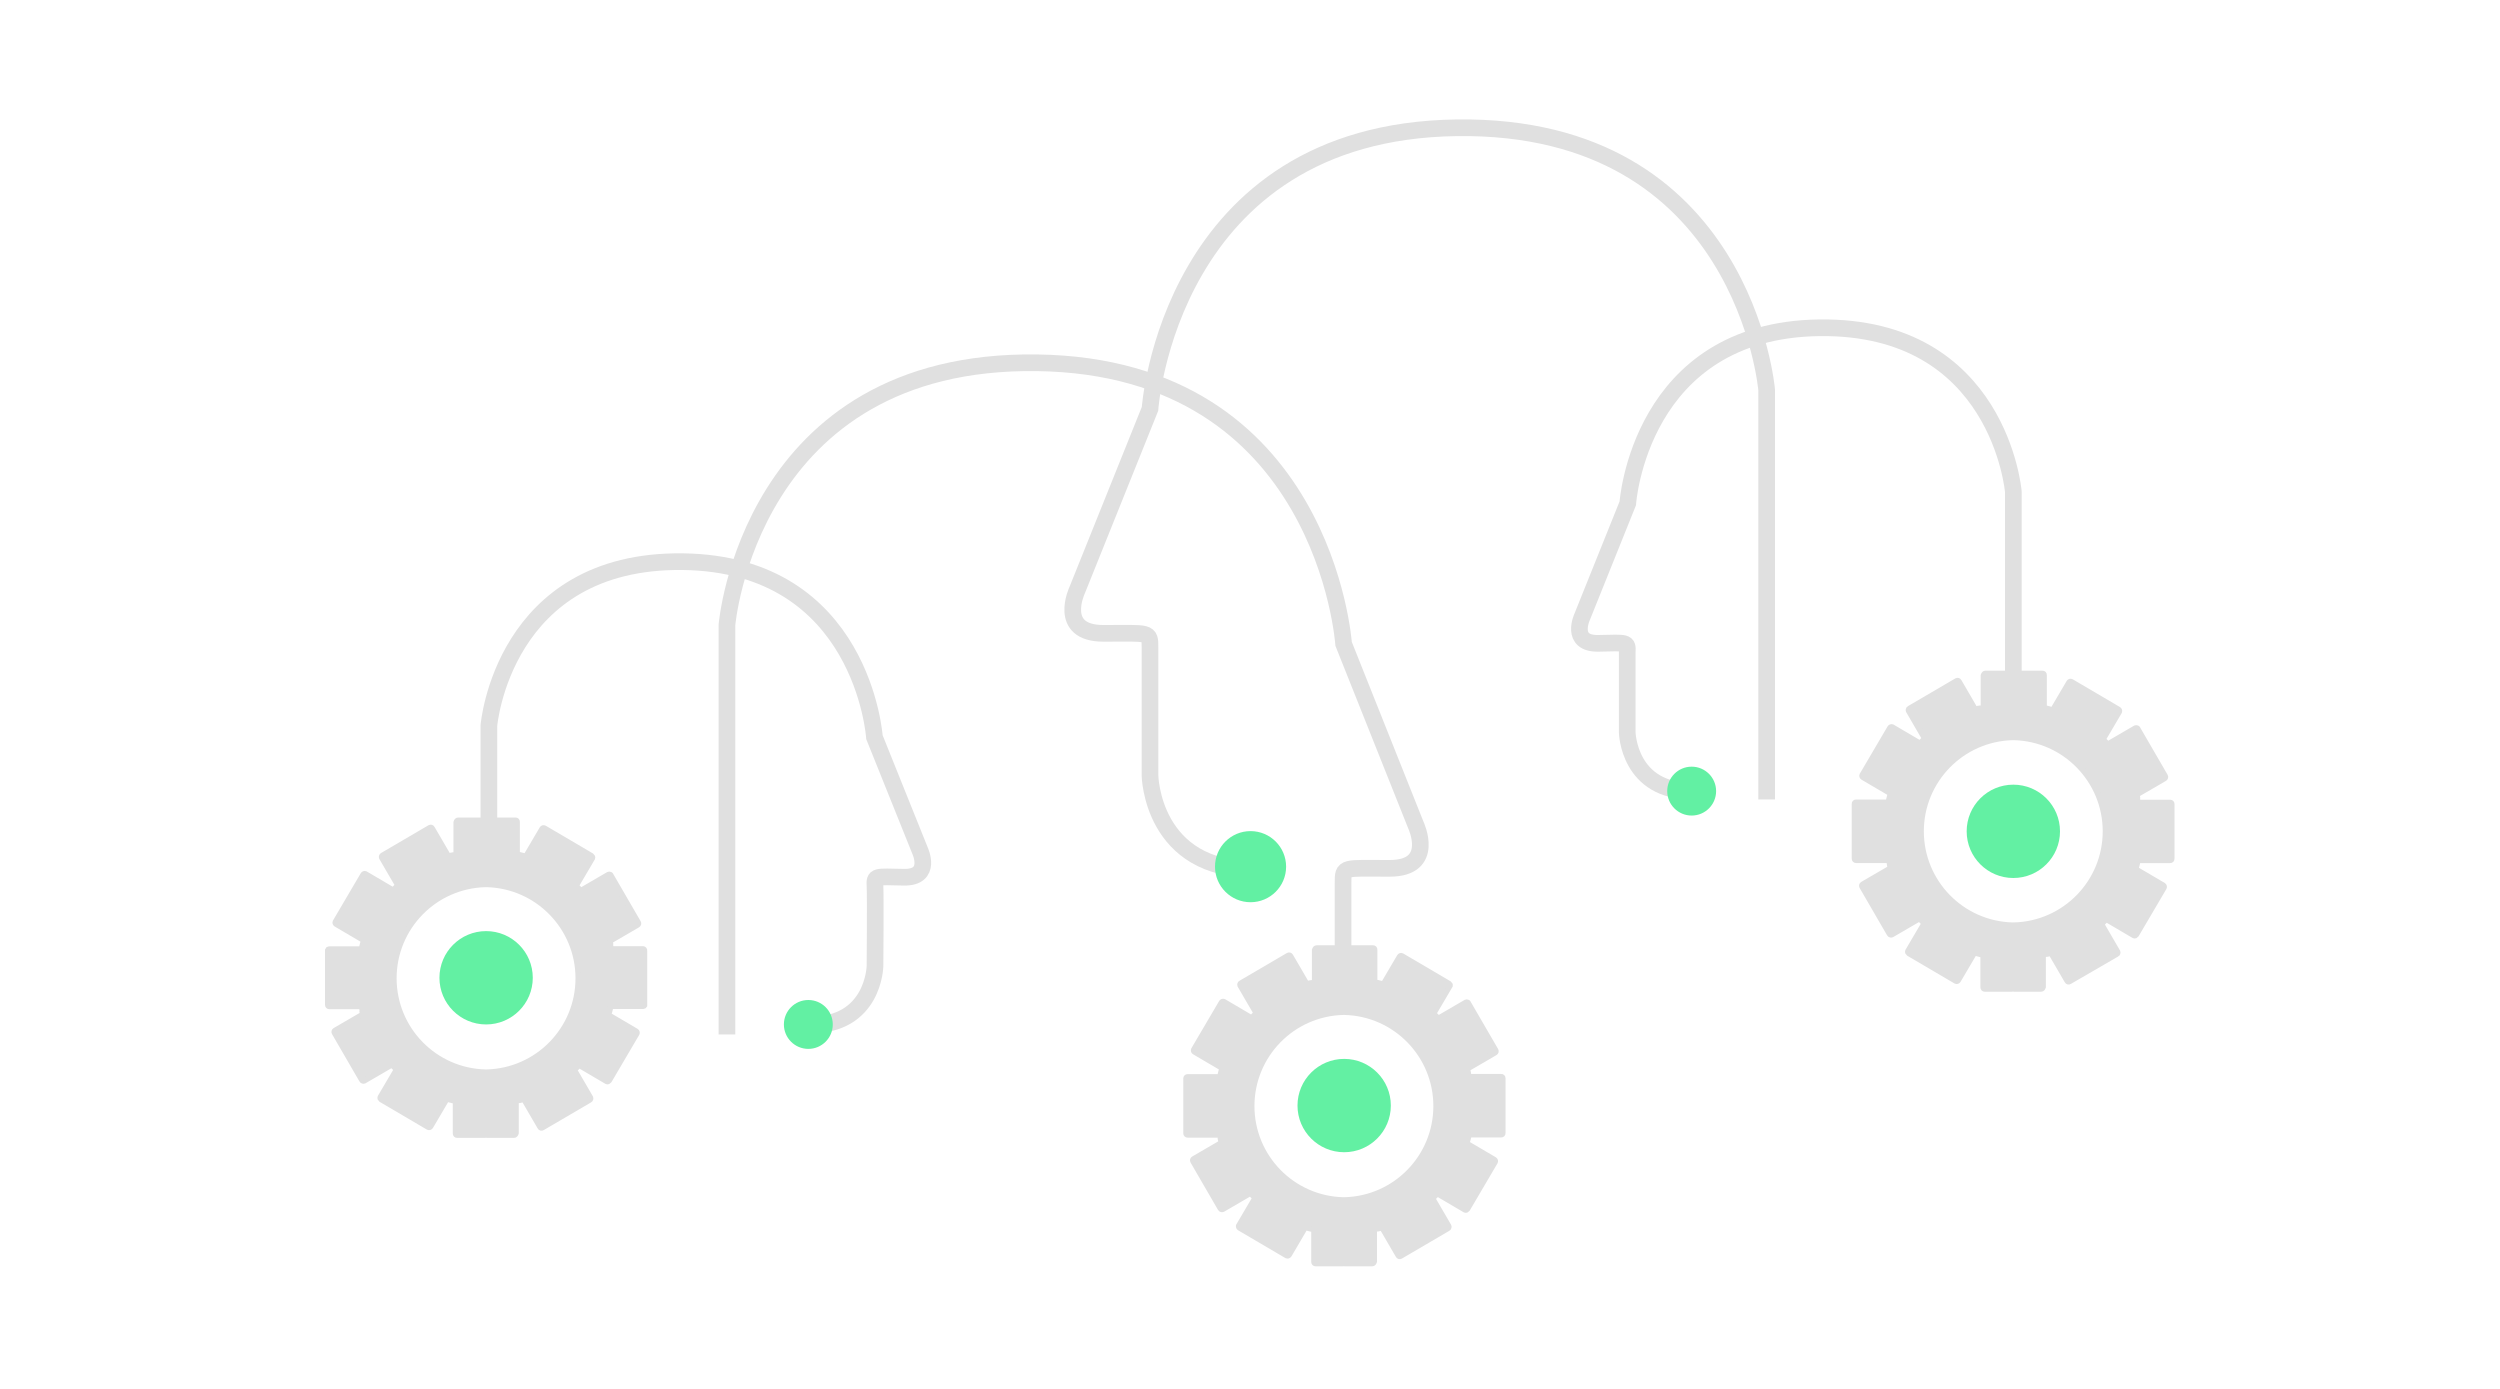
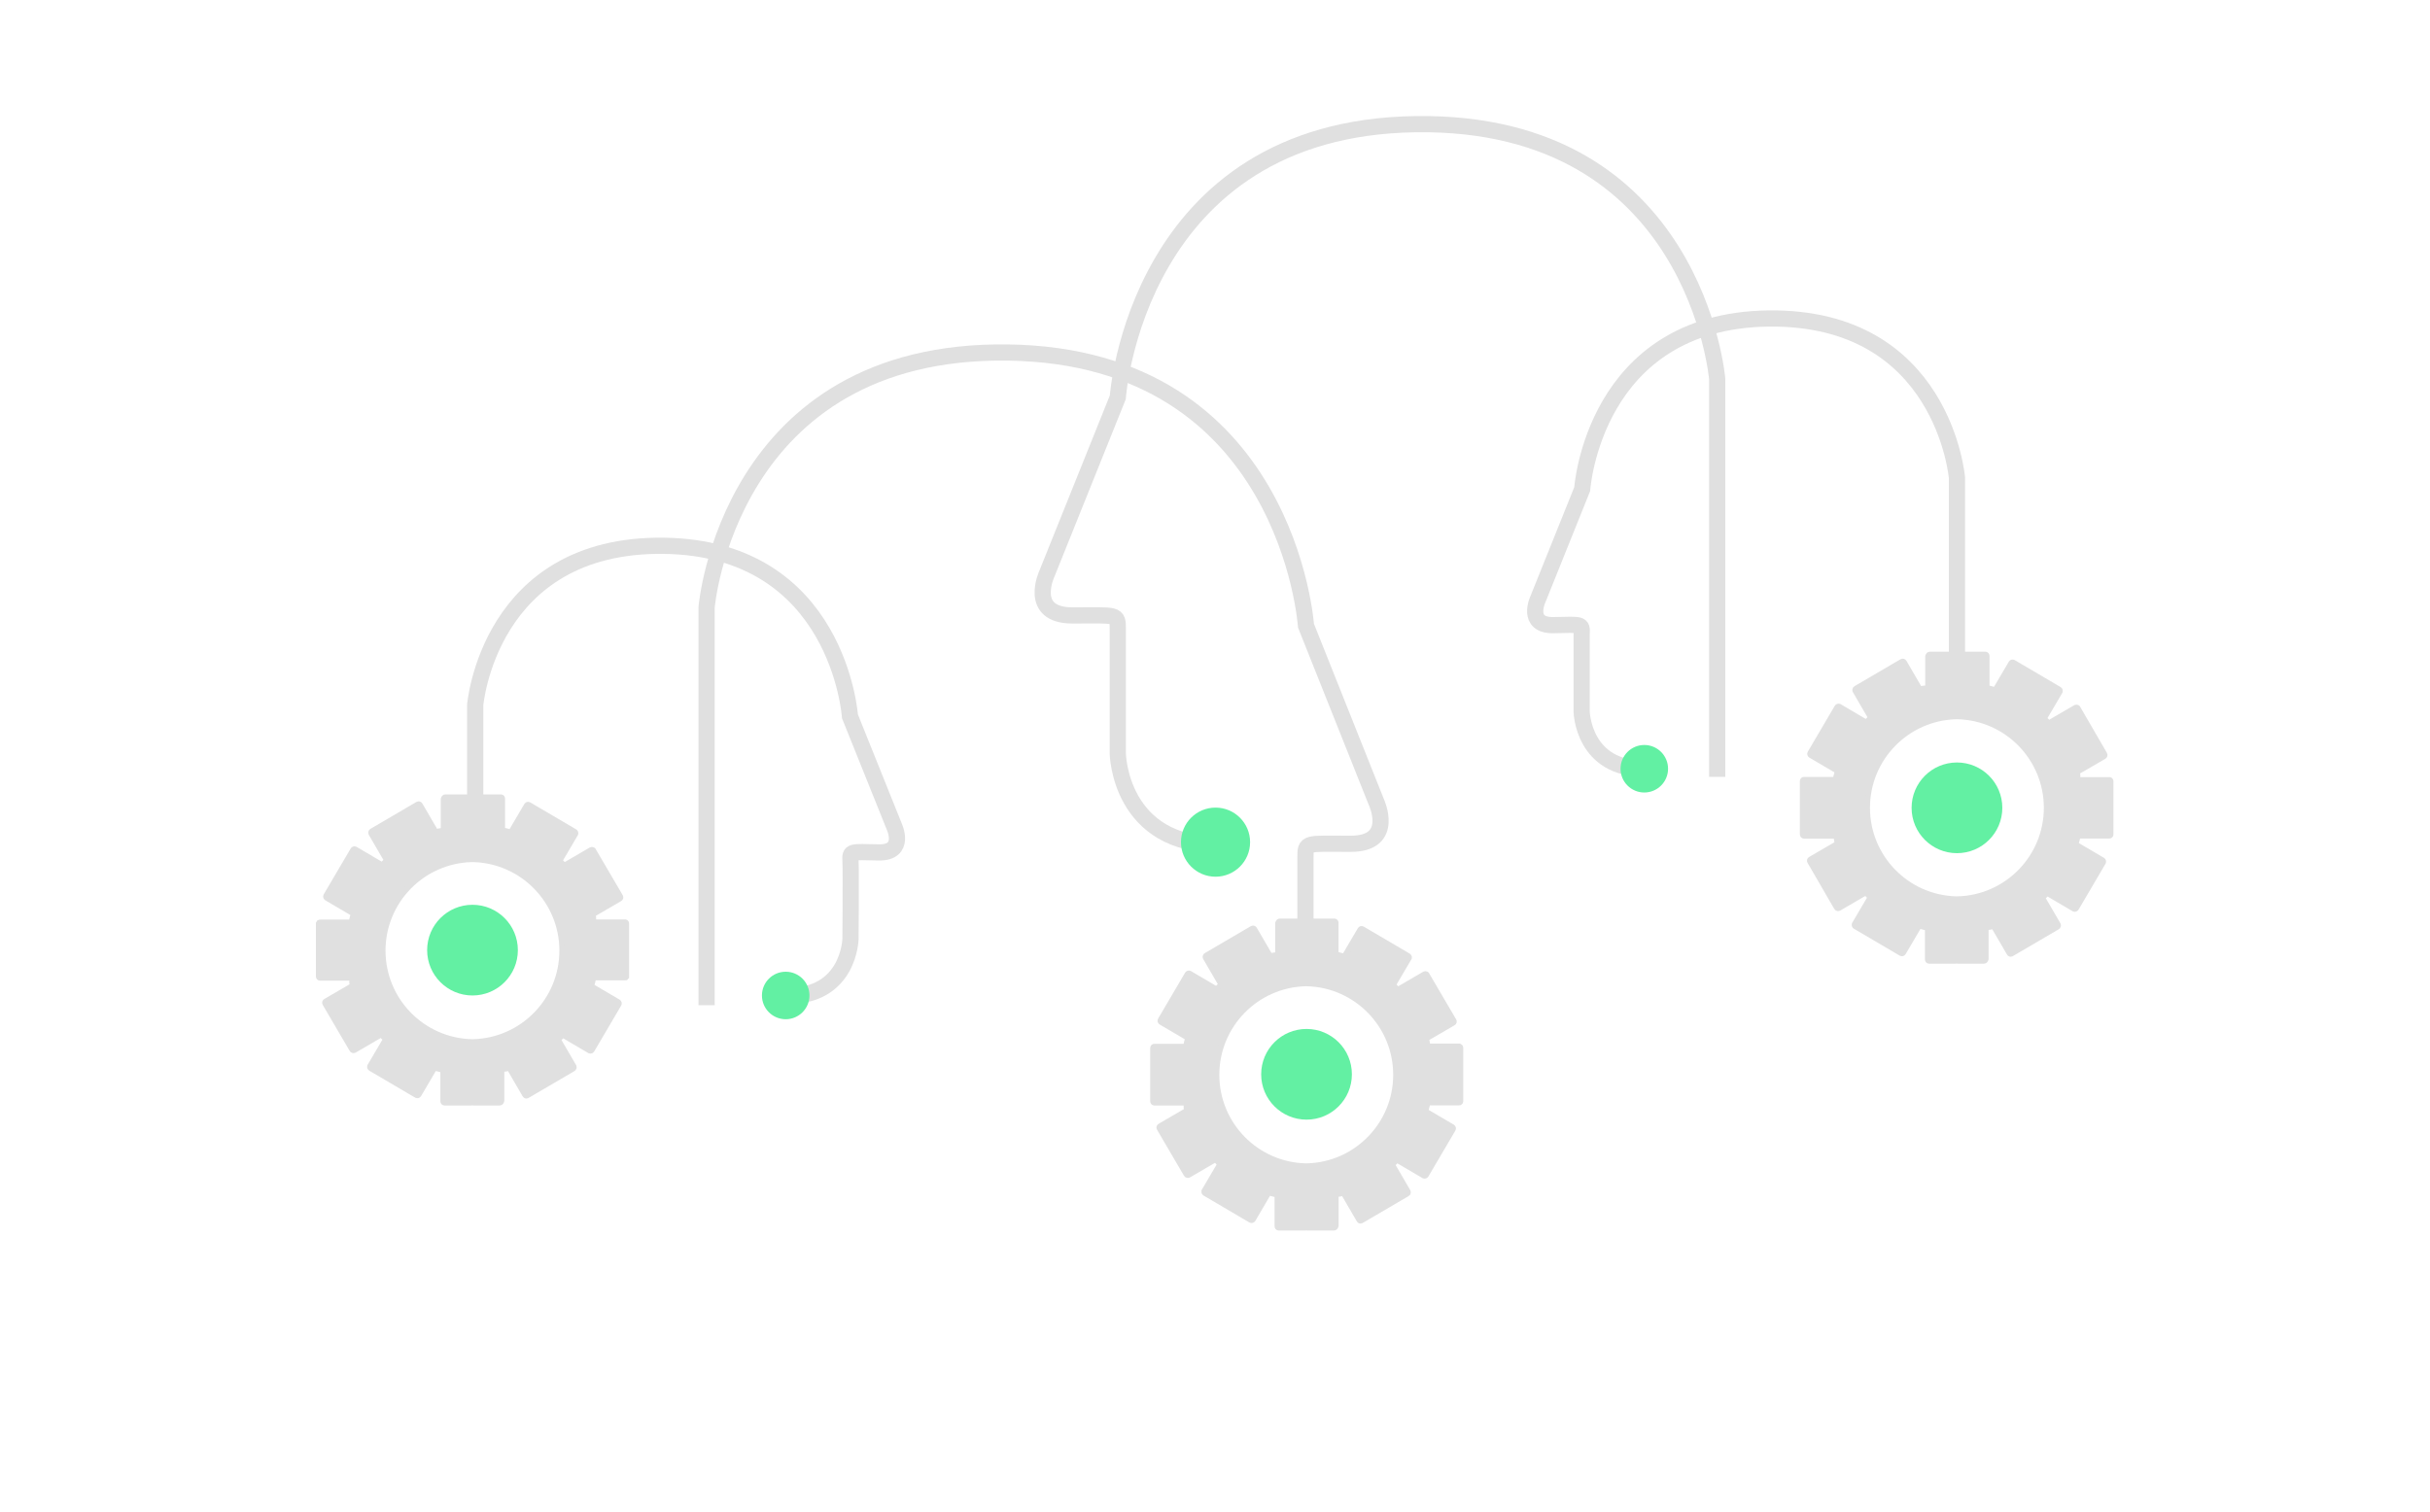
- <svg xmlns="http://www.w3.org/2000/svg" id="Layer_1" data-name="Layer 1" viewBox="0 0 450 250">
+ <svg xmlns="http://www.w3.org/2000/svg" id="Layer_1" data-name="Layer 1" viewBox="0 0 450 280">
  <defs>
    <style>.cls-1{fill:none;stroke-width:3px;}.cls-1,.cls-3{stroke:#e0e0e0;stroke-miterlimit:10;}.cls-2{fill:#62f0a3;}.cls-3{fill:#e0e0e0;}.cls-4{fill:#63f0a3;}</style>
  </defs>
  <g id="Group_1606" data-name="Group 1606">
    <g id="Group_1604" data-name="Group 1604">
      <g id="Group_1563" data-name="Group 1563">
        <g id="Group_1562" data-name="Group 1562">
          <g id="Group_1561" data-name="Group 1561">
            <path id="Path_1319" data-name="Path 1319" class="cls-1" d="M130.85,186.2V112.5s4-47.9,55.8-47.2,55.2,50.6,55.2,50.6l13,32.6s3.7,7.8-4.7,7.8-8.4-.4-8.4,2.6v23" />
-             <path id="Path_1320" data-name="Path 1320" class="cls-1" d="M318,143.9V70.2s-4-47.9-55.8-47.2S207,73.6,207,73.6l-13.1,32.6s-3.7,7.8,4.7,7.8,8.4-.4,8.4,2.6v23s.3,17.2,19.1,16.9" />
+             <path id="Path_1320" data-name="Path 1320" class="cls-1" d="M318,143.9V70.2S314,22.3,262.2,23,207,73.6,207,73.6l-13.1,32.6s-3.7,7.8,4.7,7.8,8.4-.4,8.4,2.6v23s.3,17.2,19.1,16.9" />
            <path id="Path_1320-2" data-name="Path 1320-2" class="cls-1" d="M88,156.51V130.6s2.5-29.9,34.9-29.5,34.5,31.6,34.5,31.6l8.2,20.4s2.3,4.9-2.9,4.8-5.3-.3-5.2,1.6,0,14.4,0,14.4-.2,10.8-11.9,10.6" />
          </g>
          <path id="Path_1320-3" data-name="Path 1320-3" class="cls-1" d="M362.4,132.68V88.5S359.9,58.6,327.5,59,293,90.6,293,90.6L284.8,111s-2.3,4.9,2.9,4.8,5.3-.3,5.2,1.6v14.4s.2,10.8,11.9,10.6" />
        </g>
        <circle id="Ellipse_79" data-name="Ellipse 79" class="cls-2" cx="87.5" cy="176" r="6.4" />
        <circle id="Ellipse_81" data-name="Ellipse 81" class="cls-2" cx="225.1" cy="156" r="6.4" />
        <circle id="Ellipse_82" data-name="Ellipse 82" class="cls-2" cx="145.5" cy="184.4" r="4.4" />
        <circle id="Ellipse_85" data-name="Ellipse 85" class="cls-2" cx="304.5" cy="142.4" r="4.4" />
      </g>
    </g>
  </g>
-   <path class="cls-3" d="M390.65,144.45h-5.8c0-.14-.08-.31-.11-.47v0c0-.06,0-.14,0-.17a.48.48,0,0,0,0-.22v-.09c0-.14-.09-.25-.11-.36s0-.09,0-.11l5-2.91a.3.3,0,0,0,.11-.4l-4.95-8.53c0-.09-.09-.11-.17-.14a.29.29,0,0,0-.23,0l-5,2.91,0,0c-.09-.09-.14-.17-.23-.25l0,0-.62-.62,2.94-5a.36.36,0,0,0,0-.22.47.47,0,0,0-.14-.17l-8.51-5a.3.3,0,0,0-.39.11l-2.94,5a6.44,6.44,0,0,0-.79-.22l-.78-.2V121.5a.26.26,0,0,0-.28-.28H362.6a.22.22,0,0,0-.14.06.28.28,0,0,0-.15-.06h-4.93c-.17,0-.28.11-.36.37v5.79l-.48.11h0l-.16,0a.52.52,0,0,0-.23.06H356a3.25,3.25,0,0,0-.37.11l-.11,0-2.91-5a.29.29,0,0,0-.39-.12l-8.54,5a.22.22,0,0,0-.14.17.32.32,0,0,0,0,.22l2.91,5-.86.87-5-2.94a.29.29,0,0,0-.22,0,.39.39,0,0,0-.17.14l-5,8.51a.31.31,0,0,0,.11.39l5,2.94c-.09.22-.14.47-.23.78l-.19.79h-5.8a.26.26,0,0,0-.28.28v9.88a.27.27,0,0,0,.28.28H340c0,.14.08.3.11.47v0c0,.06,0,.14,0,.17a.48.48,0,0,0,.05.22v.09c0,.14.09.25.11.36s0,.08,0,.11l-5,2.91a.29.29,0,0,0-.11.39l4.95,8.54a.24.24,0,0,0,.17.14.29.29,0,0,0,.23,0l5-2.91,0,0c.09.08.14.17.23.25l0,0,.62.62-2.94,5a.36.36,0,0,0,0,.22.47.47,0,0,0,.14.17l8.51,5a.31.31,0,0,0,.39-.11l2.94-5a6.44,6.44,0,0,0,.79.22l.78.19v5.83a.27.27,0,0,0,.28.28h4.93a.22.22,0,0,0,.14-.06.28.28,0,0,0,.15.06h4.93c.17,0,.28-.12.36-.37v-5.79a4.91,4.91,0,0,1,.48-.11h0l.16,0a.52.52,0,0,0,.23-.06h.08a3.25,3.25,0,0,0,.37-.11l.11,0,2.91,5a.27.27,0,0,0,.39.11l8.54-4.95a.22.22,0,0,0,.14-.17.31.31,0,0,0,0-.22l-2.91-5,.87-.87,5,2.94a.29.29,0,0,0,.22,0,.47.47,0,0,0,.17-.14l5-8.51a.31.31,0,0,0-.11-.39l-5-2.94c.09-.22.14-.48.23-.78l.19-.79h5.8a.26.26,0,0,0,.28-.28v-9.88A.26.26,0,0,0,390.65,144.45Zm-28.16,22.14-.06,0-.06,0v-.05s-.06,0-.08,0a16.91,16.91,0,0,1,0-33.81l.06,0,.06,0v0s.06,0,.08,0a16.91,16.91,0,0,1,0,33.81Z" />
+   <path class="cls-3" d="M390.65,144.45h-5.8a3.15,3.15,0,0,0-.11-.47h0v-.17a.41.41,0,0,0,0-.22v-.09c0-.14-.09-.25-.11-.36s0-.09,0-.11l5-2.91a.29.29,0,0,0,.11-.4l-4.95-8.53c0-.09-.09-.11-.17-.14a.31.31,0,0,0-.23,0l-5,2.91h0c-.09-.09-.14-.17-.23-.25h0l-.62-.62,2.94-5a.41.41,0,0,0,0-.22.39.39,0,0,0-.14-.17l-8.51-5a.3.3,0,0,0-.39.11l-2.94,5a7.1,7.1,0,0,0-.79-.22l-.78-.2V121.5a.27.27,0,0,0-.24-.28H362.6a.2.2,0,0,0-.14.06.28.28,0,0,0-.15-.06h-4.93c-.17,0-.28.11-.36.37v5.79l-.48.11h-.16a.46.46,0,0,0-.23.06H356l-.37.11h-.11l-2.91-5a.3.3,0,0,0-.39-.12l-8.54,5a.22.22,0,0,0-.14.17.28.28,0,0,0,0,.22l2.91,5-.86.87-5-2.94a.28.28,0,0,0-.22,0,.39.39,0,0,0-.17.14l-5,8.51a.3.3,0,0,0,.11.39l5,2.94c-.09.22-.14.47-.23.78l-.19.79h-5.8a.27.27,0,0,0-.28.24v9.92a.27.27,0,0,0,.26.28H340a3.46,3.46,0,0,0,.11.47h0v.17a.54.54,0,0,0,.05.22v.09c0,.14.09.25.11.36s0,.08,0,.11l-5,2.91a.28.28,0,0,0-.11.39l4.95,8.54a.24.24,0,0,0,.17.14.31.31,0,0,0,.23,0l5-2.91h0c.09.08.14.17.23.25h0l.62.62-2.94,5a.41.41,0,0,0,0,.22.39.39,0,0,0,.14.17l8.51,5a.3.3,0,0,0,.39-.11l2.94-5a7.1,7.1,0,0,0,.79.22l.78.19v5.83a.27.27,0,0,0,.26.28h4.95a.2.2,0,0,0,.14-.06.28.28,0,0,0,.15.06h4.93c.17,0,.28-.12.36-.37v-5.79l.48-.11h.16a.46.46,0,0,0,.23-.06h.08l.37-.11h.11l2.91,5a.28.28,0,0,0,.36.13l0,0,8.54-5a.22.22,0,0,0,.14-.17.28.28,0,0,0,0-.22l-2.91-5,.87-.87,5,2.94a.28.28,0,0,0,.22,0,.39.39,0,0,0,.17-.14l5-8.51a.3.3,0,0,0-.11-.39l-5-2.94c.09-.22.14-.48.23-.78l.19-.79h5.8a.27.27,0,0,0,.28-.24V144.7A.26.26,0,0,0,390.65,144.45Zm-28.16,22.14h-.12v-.05h-.08a16.91,16.91,0,0,1,0-33.81h.2a16.91,16.91,0,0,1,0,33.81Z" />
  <circle class="cls-4" cx="362.4" cy="149.64" r="8.4" />
-   <path class="cls-3" d="M115.75,170.81H110c0-.14-.08-.31-.11-.47v0c0-.06,0-.14,0-.17a.48.48,0,0,0,0-.22v-.09c0-.14-.09-.25-.11-.36s0-.09,0-.11l5-2.91a.3.3,0,0,0,.11-.4l-4.95-8.53c0-.09-.09-.11-.17-.14a.29.29,0,0,0-.23,0l-5,2.91,0,0c-.09-.09-.14-.17-.23-.25l0,0-.62-.62,2.94-5a.36.36,0,0,0,0-.22.47.47,0,0,0-.14-.17l-8.51-5a.3.3,0,0,0-.39.11l-2.94,5a5,5,0,0,0-.79-.22l-.78-.2v-5.82a.26.26,0,0,0-.28-.28H87.7a.22.22,0,0,0-.14.06.28.28,0,0,0-.15-.06H82.48c-.17,0-.28.11-.36.37v5.79l-.48.11h0l-.16,0a.71.71,0,0,0-.23.05h-.08c-.14,0-.25.09-.37.12l-.11,0-2.91-5a.29.29,0,0,0-.39-.12l-8.54,5a.23.23,0,0,0-.14.16.34.34,0,0,0,0,.23l2.91,5-.86.87-5-2.94a.29.29,0,0,0-.22,0,.39.39,0,0,0-.17.14l-5,8.51a.31.31,0,0,0,.11.39l5,2.94c-.09.22-.14.47-.23.78l-.19.79h-5.8A.26.26,0,0,0,59,171v9.88a.27.27,0,0,0,.28.28h5.8c0,.14.08.3.11.47v0c0,.06,0,.14,0,.17a.48.48,0,0,0,0,.22v.09c0,.14.09.25.11.36s0,.08,0,.11l-5,2.91a.29.29,0,0,0-.11.39l4.95,8.54a.24.24,0,0,0,.17.14.29.29,0,0,0,.23,0l5-2.91,0,0c.09.08.14.17.23.25l0,0,.62.61-2.94,5a.36.36,0,0,0,0,.22.47.47,0,0,0,.14.17l8.51,5a.31.31,0,0,0,.39-.11l2.94-5a5.16,5.16,0,0,0,.79.23l.78.19v5.83a.27.27,0,0,0,.28.28H87.3a.22.22,0,0,0,.14-.06.28.28,0,0,0,.15.06h4.93c.17,0,.28-.12.36-.37v-5.79a4.91,4.91,0,0,1,.48-.11h0l.16,0a.52.52,0,0,0,.23-.06h.08c.14,0,.25-.08.37-.11l.11,0,2.91,5a.27.27,0,0,0,.39.11l8.54-5a.22.22,0,0,0,.14-.17.31.31,0,0,0,0-.22l-2.91-5,.86-.87,5,2.94a.29.29,0,0,0,.22,0,.47.47,0,0,0,.17-.14l5-8.51a.31.31,0,0,0-.11-.39l-5-2.94c.09-.22.14-.48.23-.78l.19-.79h5.8A.26.26,0,0,0,116,181v-9.88A.26.26,0,0,0,115.75,170.81ZM87.59,193l-.06,0-.06,0v0s-.06,0-.08,0a16.91,16.91,0,0,1,0-33.81l.06,0,.06,0v0l.08,0a16.91,16.91,0,0,1,0,33.81Z" />
+   <path class="cls-3" d="M115.75,170.81H110a3.15,3.15,0,0,0-.11-.47h0v-.17a.41.41,0,0,0,0-.22v-.09c0-.14-.09-.25-.11-.36s0-.09,0-.11l5-2.91a.29.29,0,0,0,.11-.4l-5-8.53c0-.09-.09-.11-.17-.14a.31.31,0,0,0-.23,0l-5,2.91h0c-.09-.09-.14-.17-.23-.25h0l-.62-.62,2.94-5a.41.41,0,0,0,0-.22.39.39,0,0,0-.14-.17l-8.51-5a.3.3,0,0,0-.39.11l-2.94,5a5.45,5.45,0,0,0-.79-.22l-.78-.2v-5.82a.27.27,0,0,0-.24-.28H87.7a.2.2,0,0,0-.14.06.28.28,0,0,0-.15-.06H82.48c-.17,0-.28.11-.36.37v5.79l-.48.11h-.16a.59.59,0,0,0-.23.05h-.08a1.46,1.46,0,0,0-.37.12h-.11l-2.91-5a.3.3,0,0,0-.39-.12l-8.54,5a.25.25,0,0,0-.14.16.31.31,0,0,0,0,.23l2.91,5-.86.87-5-2.94a.28.28,0,0,0-.22,0,.39.39,0,0,0-.17.14l-5,8.51a.3.3,0,0,0,.11.39l5,2.94c-.09.22-.14.47-.23.78l-.19.79h-5.8A.26.26,0,0,0,59,171v9.88a.27.27,0,0,0,.26.28h5.82a3.46,3.46,0,0,0,.11.47h0v.17a.41.41,0,0,0,0,.22v.09c0,.14.09.25.11.36s0,.08,0,.11l-5,2.91a.28.28,0,0,0-.11.39l5,8.54a.24.24,0,0,0,.17.14.31.31,0,0,0,.23,0l5-2.91h0c.09.08.14.17.23.25h0l.62.61-2.94,5a.41.41,0,0,0,0,.22.39.39,0,0,0,.14.17l8.51,5a.3.3,0,0,0,.39-.11l2.94-5a5.48,5.48,0,0,0,.79.23l.78.19V204a.27.27,0,0,0,.26.28h5a.2.2,0,0,0,.14-.06.28.28,0,0,0,.15.06h4.93c.17,0,.28-.12.36-.37v-5.79l.48-.11h.16a.46.46,0,0,0,.23-.06h.08a1.45,1.45,0,0,0,.37-.11h.11l2.91,5a.28.28,0,0,0,.36.13l0,0,8.54-5a.22.22,0,0,0,.14-.17.28.28,0,0,0,0-.22l-2.91-5,.86-.87,5,2.94a.28.28,0,0,0,.22,0,.39.39,0,0,0,.17-.14l5-8.51a.3.3,0,0,0-.11-.39l-5-2.94c.09-.22.14-.48.23-.78l.19-.79h5.8A.25.25,0,0,0,116,181v-9.88a.26.26,0,0,0-.21-.31ZM87.59,193h-.2a16.91,16.91,0,0,1,0-33.81h.2a16.91,16.91,0,0,1,0,33.81Z" />
  <circle class="cls-4" cx="87.5" cy="176" r="8.4" />
-   <path class="cls-3" d="M270.2,193.81h-5.79c0-.14-.09-.31-.12-.47v0c0-.06,0-.14,0-.17a.48.48,0,0,0-.06-.22v-.09c0-.14-.08-.25-.11-.36s0-.09,0-.11l5-2.91a.29.29,0,0,0,.11-.4l-4.95-8.53c0-.09-.09-.11-.17-.14a.27.27,0,0,0-.22,0l-5,2.91,0,0c-.09-.09-.14-.17-.23-.25l0,0-.62-.62,2.94-5c0-.08.06-.17,0-.22a.47.47,0,0,0-.14-.17l-8.51-5a.3.3,0,0,0-.39.11l-2.94,5a5,5,0,0,0-.79-.22l-.78-.2v-5.82a.26.26,0,0,0-.28-.28h-4.93a.22.22,0,0,0-.14.06.28.28,0,0,0-.15-.06h-4.93c-.16,0-.28.11-.36.37v5.79l-.48.11h0c-.06,0-.14,0-.17,0a.71.71,0,0,0-.23.05h-.08c-.14,0-.25.09-.36.12l-.12,0-2.91-5a.29.29,0,0,0-.39-.12l-8.54,5a.23.23,0,0,0-.14.16.34.34,0,0,0,0,.23l2.91,5-.86.87-5-2.94a.29.29,0,0,0-.22,0,.39.39,0,0,0-.17.14l-5,8.51a.31.31,0,0,0,.11.39l5,2.94c-.09.22-.14.47-.23.78l-.19.79h-5.8a.27.27,0,0,0-.28.28v9.88a.27.27,0,0,0,.28.28h5.8c0,.14.08.3.11.47v0c0,.06,0,.14,0,.17a.48.48,0,0,0,.05.22v.09c0,.14.09.25.11.36s0,.08,0,.11l-5,2.91a.29.29,0,0,0-.11.39l4.95,8.54a.24.24,0,0,0,.17.14.29.29,0,0,0,.23,0l5-2.91,0,0c.09.08.14.17.23.25l0,0,.61.61-2.94,5c0,.08-.05.16,0,.22a.37.37,0,0,0,.13.17l8.51,5a.33.33,0,0,0,.4-.11l2.93-5a5.16,5.16,0,0,0,.79.23l.78.19v5.83a.27.27,0,0,0,.28.28h4.93a.28.28,0,0,0,.15-.06.22.22,0,0,0,.14.06H247c.17,0,.28-.12.36-.37v-5.79a4.91,4.91,0,0,1,.48-.11h0l.16,0a.52.52,0,0,0,.23-.06h.08c.14,0,.25-.08.37-.11l.11,0,2.91,5a.27.27,0,0,0,.39.11l8.54-5a.22.22,0,0,0,.14-.17.27.27,0,0,0,0-.22l-2.91-5,.87-.87,5,2.94a.29.29,0,0,0,.22,0,.47.47,0,0,0,.17-.14l5-8.51a.3.3,0,0,0-.11-.39l-5-2.94c.08-.22.14-.48.22-.78l.2-.79h5.79a.26.26,0,0,0,.28-.28v-9.88A.26.26,0,0,0,270.2,193.81ZM242,216l-.06,0-.06,0v0s-.06,0-.08,0a16.91,16.91,0,0,1,0-33.81l.06,0,.06,0v0l.09,0A16.91,16.91,0,0,1,242,216Z" />
+   <path class="cls-3" d="M270.2,193.81h-5.79a3.25,3.25,0,0,0-.12-.47h0v-.17a.43.43,0,0,0-.06-.22v-.09a1.27,1.27,0,0,0-.11-.36c0-.11,0-.09,0-.11l5-2.91a.28.28,0,0,0,.11-.39h0l-5-8.53c0-.09-.09-.11-.17-.14a.28.28,0,0,0-.22,0l-5,2.91h0c-.09-.09-.14-.17-.23-.25h0l-.62-.62,2.94-5c0-.08.06-.17,0-.22a.39.39,0,0,0-.14-.17l-8.51-5a.3.3,0,0,0-.39.11l-2.94,5a5.45,5.45,0,0,0-.79-.22l-.78-.2v-5.82a.27.27,0,0,0-.24-.28h-5a.2.2,0,0,0-.14.06.28.28,0,0,0-.15-.06H237c-.16,0-.28.11-.36.37v5.79l-.48.11H236a.59.59,0,0,0-.23.05h-.08a1.27,1.27,0,0,0-.36.12h-.12l-2.91-5a.3.3,0,0,0-.39-.12l-8.54,5a.25.25,0,0,0-.14.16.31.31,0,0,0,0,.23l2.91,5-.86.87-5-2.94a.28.28,0,0,0-.22,0,.39.39,0,0,0-.17.14l-5,8.51a.3.3,0,0,0,.11.39l5,2.94c-.09.22-.14.47-.23.78l-.19.79h-5.8a.27.27,0,0,0-.28.26V204a.27.27,0,0,0,.26.28h5.82a3.46,3.46,0,0,0,.11.47h0v.17a.54.54,0,0,0,0,.22v.09c0,.14.09.25.11.36s0,.08,0,.11l-5,2.91a.28.28,0,0,0-.11.39l5,8.54a.24.24,0,0,0,.17.14.31.31,0,0,0,.23,0l5-2.91h0c.09.08.14.17.23.25h0l.61.61-2.94,5c0,.08,0,.16,0,.22a.37.37,0,0,0,.13.17l8.51,5a.33.33,0,0,0,.4-.11l2.93-5a5.48,5.48,0,0,0,.79.23l.78.19v5.83a.27.27,0,0,0,.26.28h4.95a.28.28,0,0,0,.15-.06.2.2,0,0,0,.14.06h5c.17,0,.28-.12.36-.37v-5.79l.48-.11H248a.46.46,0,0,0,.23-.06h.08a1.45,1.45,0,0,0,.37-.11h.11l2.91,5a.28.28,0,0,0,.36.13l0,0,8.54-5a.22.22,0,0,0,.14-.17.28.28,0,0,0,0-.22l-2.91-5,.87-.87,5,2.94a.28.28,0,0,0,.22,0,.39.39,0,0,0,.17-.14l5-8.51a.3.3,0,0,0-.11-.39l-5-2.94c.08-.22.14-.48.22-.78l.2-.79h5.79a.27.27,0,0,0,.28-.24v-9.92a.25.25,0,0,0-.25-.27ZM242,216h-.2a16.91,16.91,0,0,1,0-33.81H242A16.91,16.91,0,0,1,242,216Z" />
  <circle class="cls-4" cx="241.95" cy="199" r="8.4" />
</svg>
